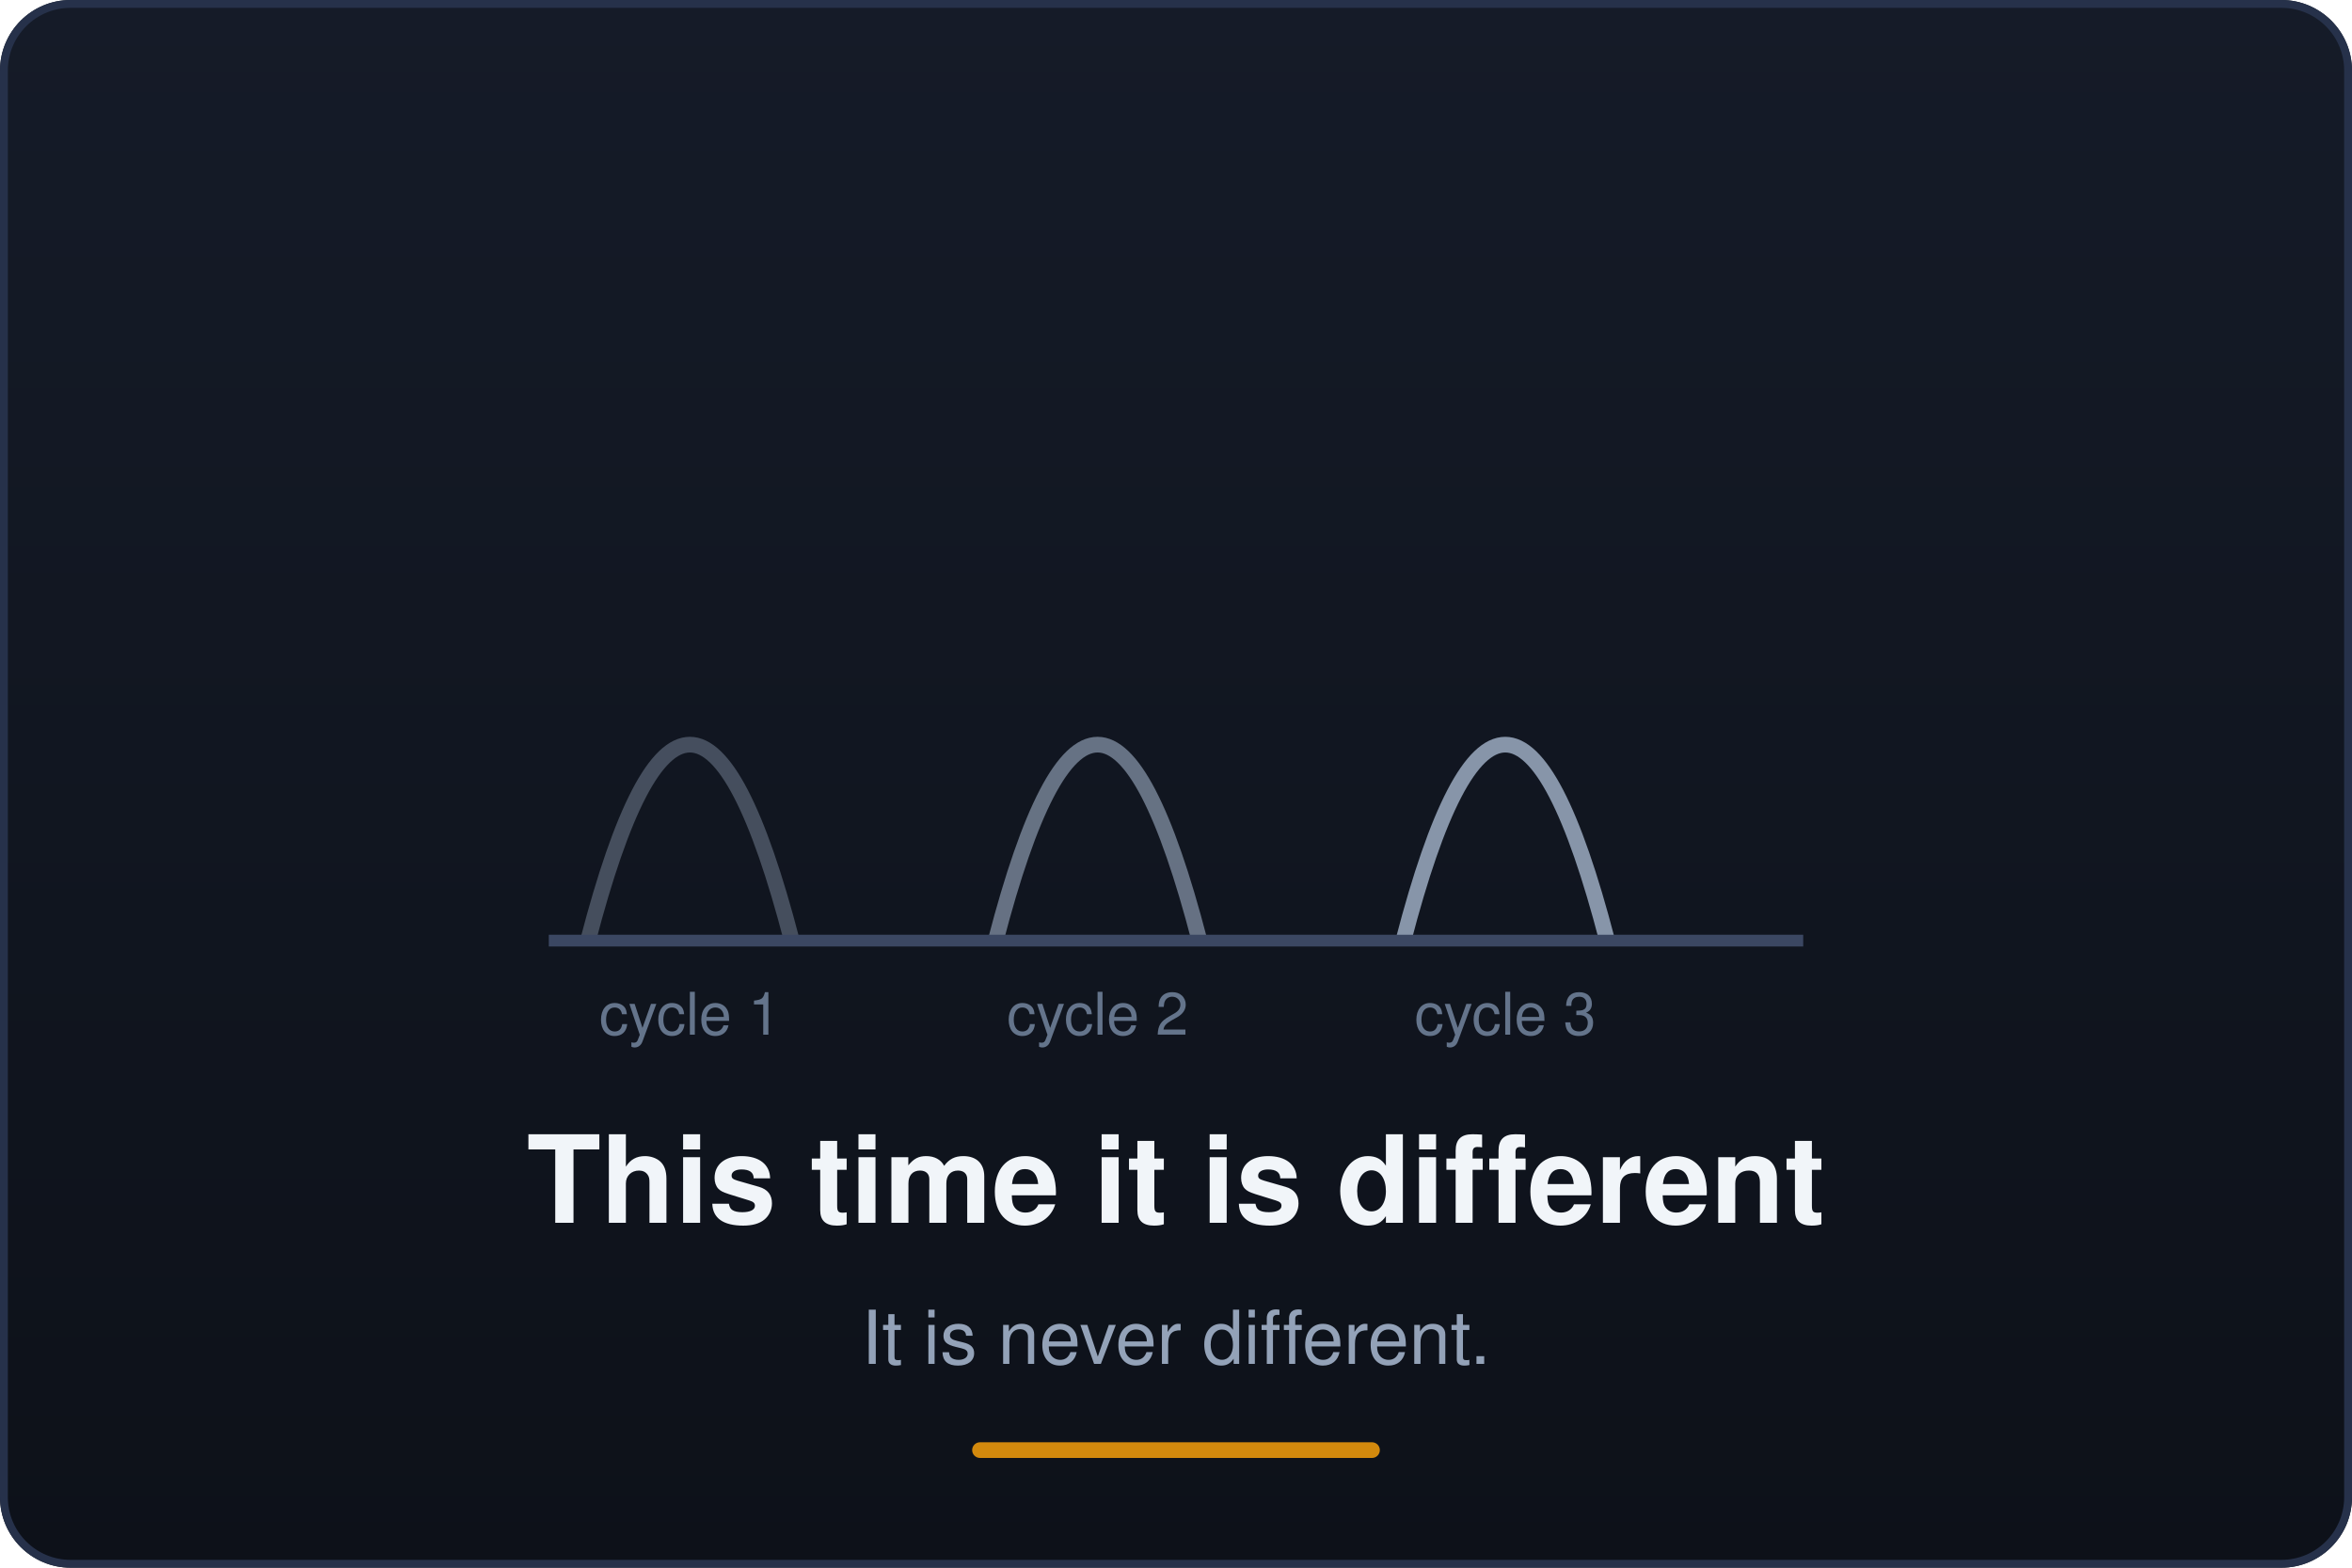
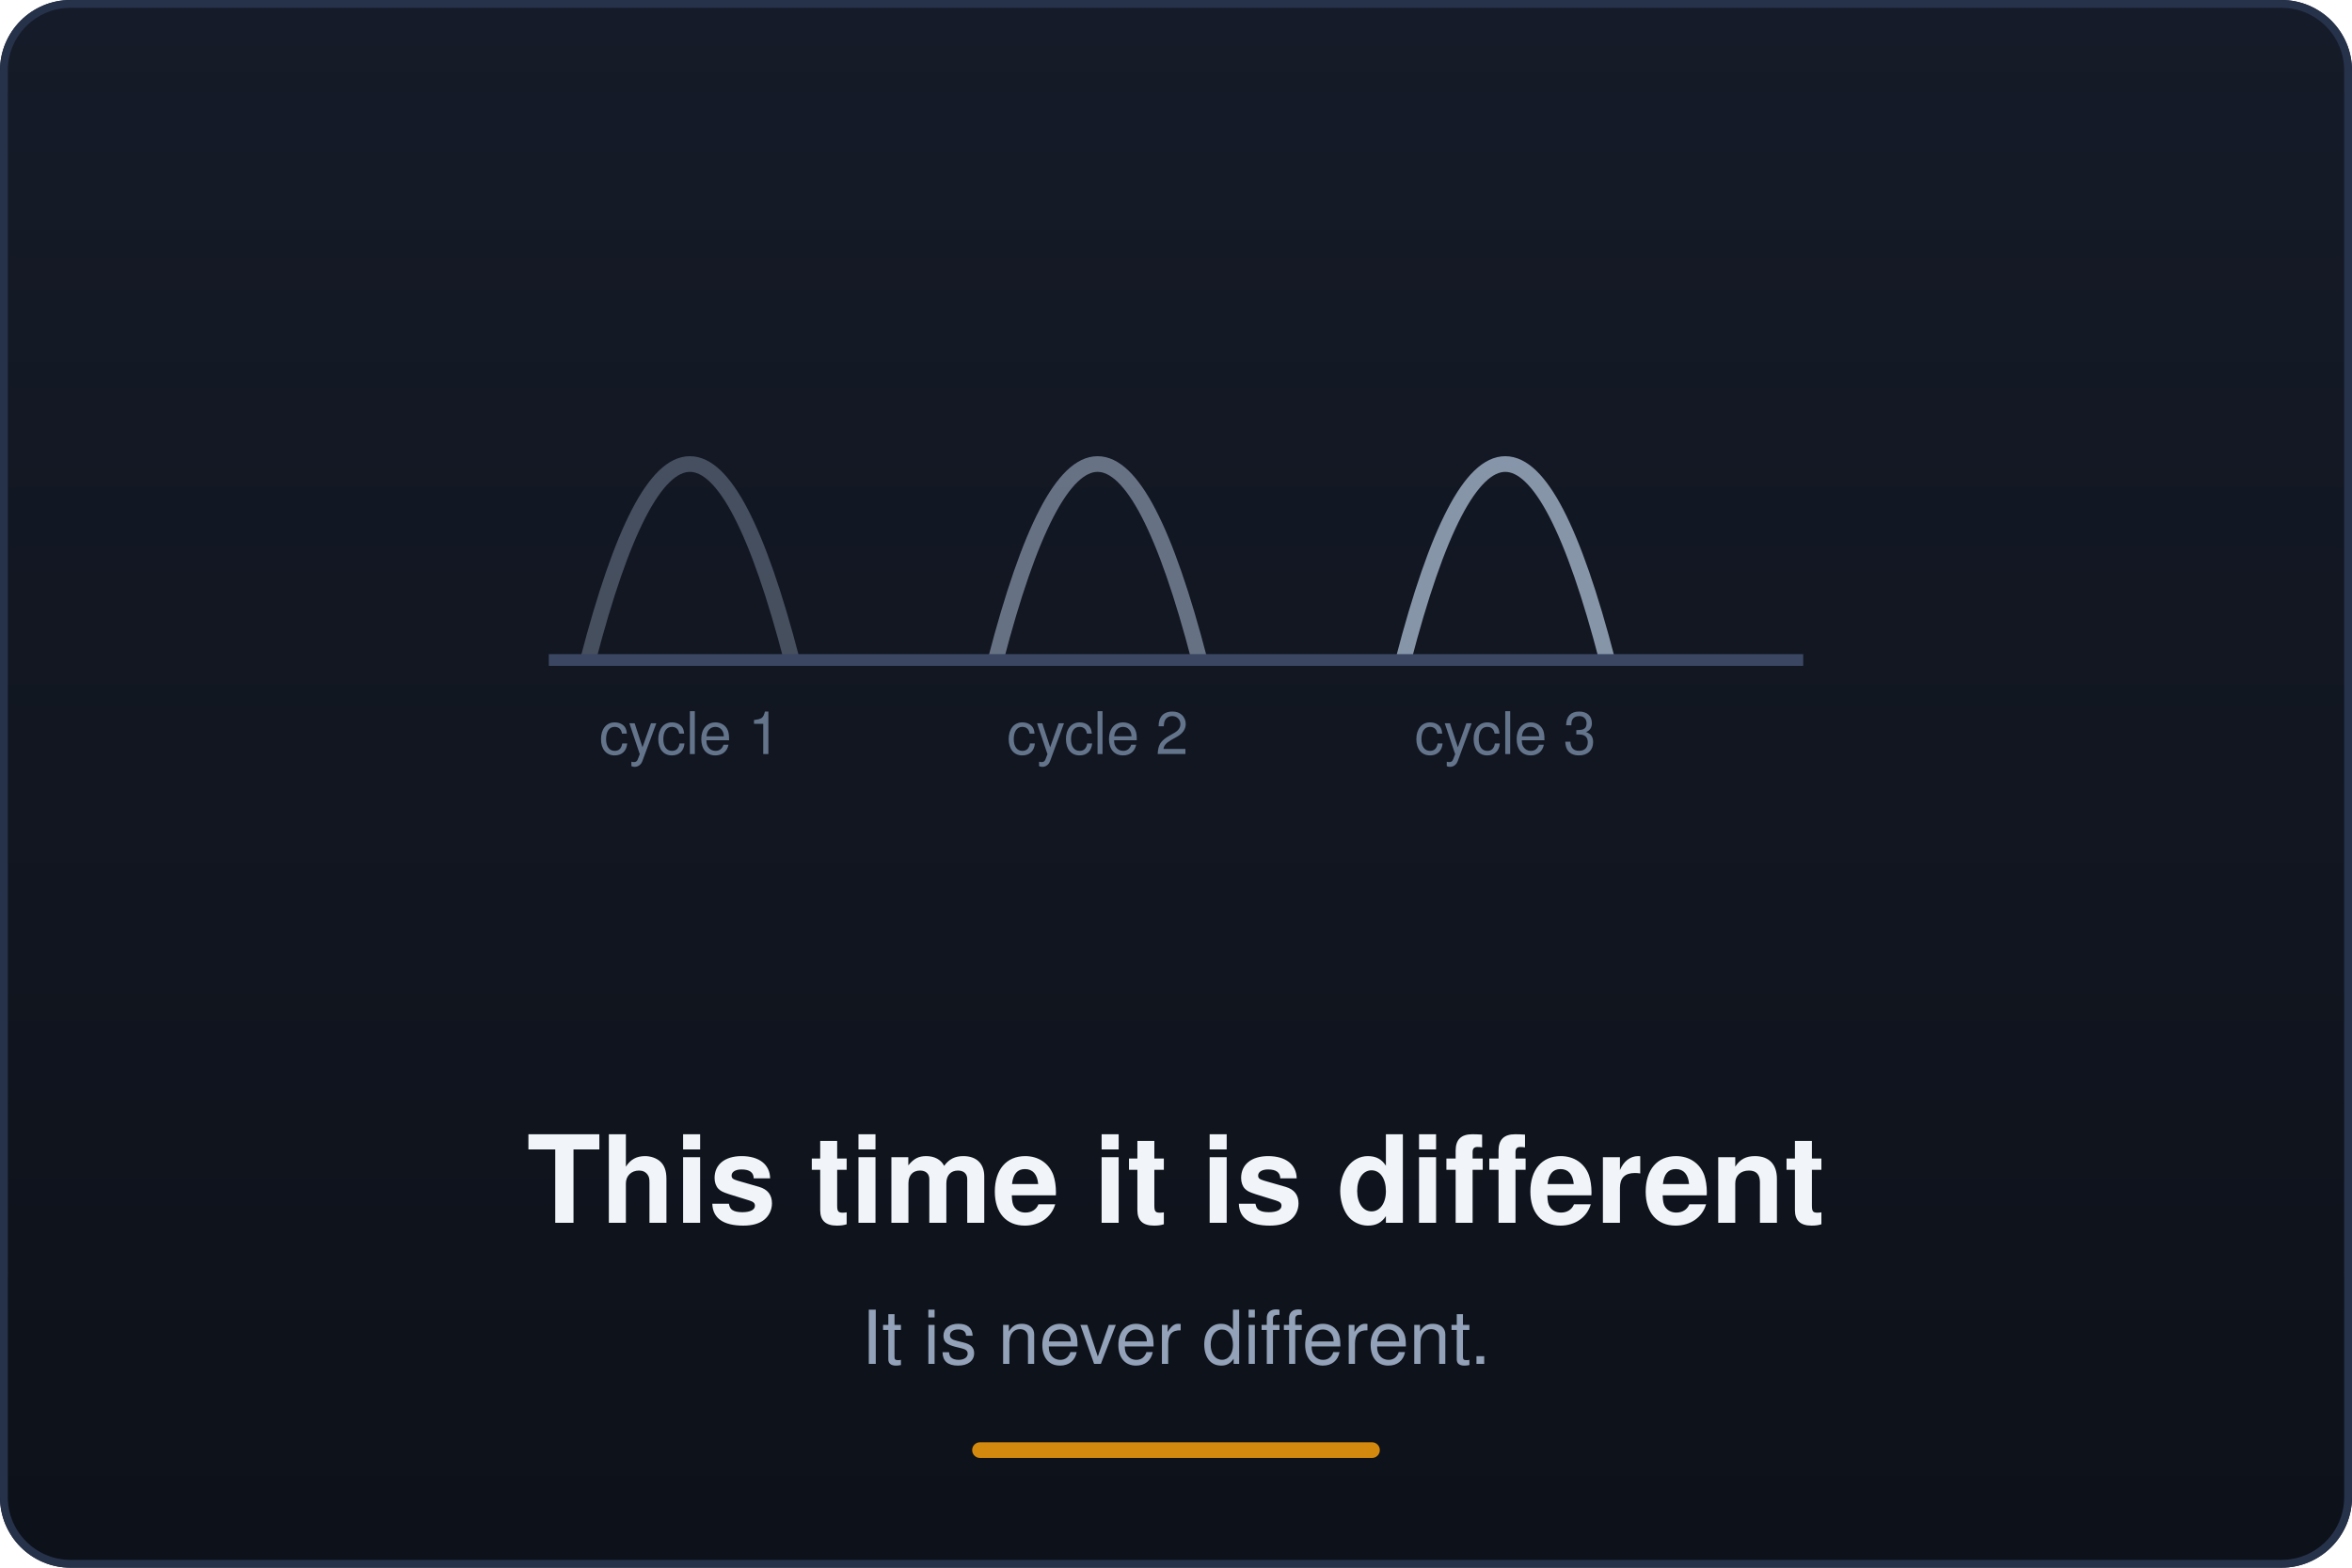
<svg xmlns="http://www.w3.org/2000/svg" viewBox="0 0 600 400" width="600" height="400" role="img">
  <defs>
    <linearGradient id="bg" x1="0" y1="0" x2="0" y2="1">
      <stop offset="0" stop-color="#151b28" />
      <stop offset="1" stop-color="#0d1119" />
    </linearGradient>
  </defs>
  <rect width="600" height="400" rx="18" fill="url(#bg)" />
  <rect x="1" y="1" width="598" height="398" rx="17" fill="none" stroke="#26314a" stroke-width="2" />
  <g>
-     <g transform="translate(150 0)">
-       <path d="M0 240 q26 -100 52 0" stroke="#94a3b8" stroke-width="4" fill="none" opacity="0.4" />
-       <text x="26" y="264" text-anchor="middle" font-family="Helvetica,Arial,sans-serif" font-size="15" fill="#64748b">cycle 1</text>
+     <g transform="translate(0 -71.6)">
+       <g transform="translate(150 0)">
+         <path d="M0 240 q26 -100 52 0" stroke="#94a3b8" stroke-width="4" fill="none" opacity="0.4" />
+         <text x="26" y="264" text-anchor="middle" font-family="Helvetica,Arial,sans-serif" font-size="15" fill="#64748b">cycle 1</text>
+       </g>
+       <g transform="translate(254 0)">
+         <path d="M0 240 q26 -100 52 0" stroke="#94a3b8" stroke-width="4" fill="none" opacity="0.65" />
+         <text x="26" y="264" text-anchor="middle" font-family="Helvetica,Arial,sans-serif" font-size="15" fill="#64748b">cycle 2</text>
+       </g>
+       <g transform="translate(358 0)">
+         <path d="M0 240 q26 -100 52 0" stroke="#94a3b8" stroke-width="4" fill="none" opacity="0.9" />
+         <text x="26" y="264" text-anchor="middle" font-family="Helvetica,Arial,sans-serif" font-size="15" fill="#64748b">cycle 3</text>
+       </g>
+       <line x1="140" y1="240" x2="460" y2="240" stroke="#3b4762" stroke-width="3" />
    </g>
-     <g transform="translate(254 0)">
-       <path d="M0 240 q26 -100 52 0" stroke="#94a3b8" stroke-width="4" fill="none" opacity="0.65" />
-       <text x="26" y="264" text-anchor="middle" font-family="Helvetica,Arial,sans-serif" font-size="15" fill="#64748b">cycle 2</text>
-     </g>
-     <g transform="translate(358 0)">
-       <path d="M0 240 q26 -100 52 0" stroke="#94a3b8" stroke-width="4" fill="none" opacity="0.9" />
-       <text x="26" y="264" text-anchor="middle" font-family="Helvetica,Arial,sans-serif" font-size="15" fill="#64748b">cycle 3</text>
-     </g>
-     <line x1="140" y1="240" x2="460" y2="240" stroke="#3b4762" stroke-width="3" />
  </g>
  <text x="300.0" y="312" text-anchor="middle" font-family="Helvetica,Arial,sans-serif" font-size="31" font-weight="700" fill="#f1f5f9">This time it is different</text>
  <text x="300.0" y="348" text-anchor="middle" font-family="Helvetica,Arial,sans-serif" font-size="19" fill="#93a2b8">It is never different.</text>
  <rect x="248" y="368" width="104" height="4" rx="2" fill="#f59e0b" opacity="0.85" />
</svg>
